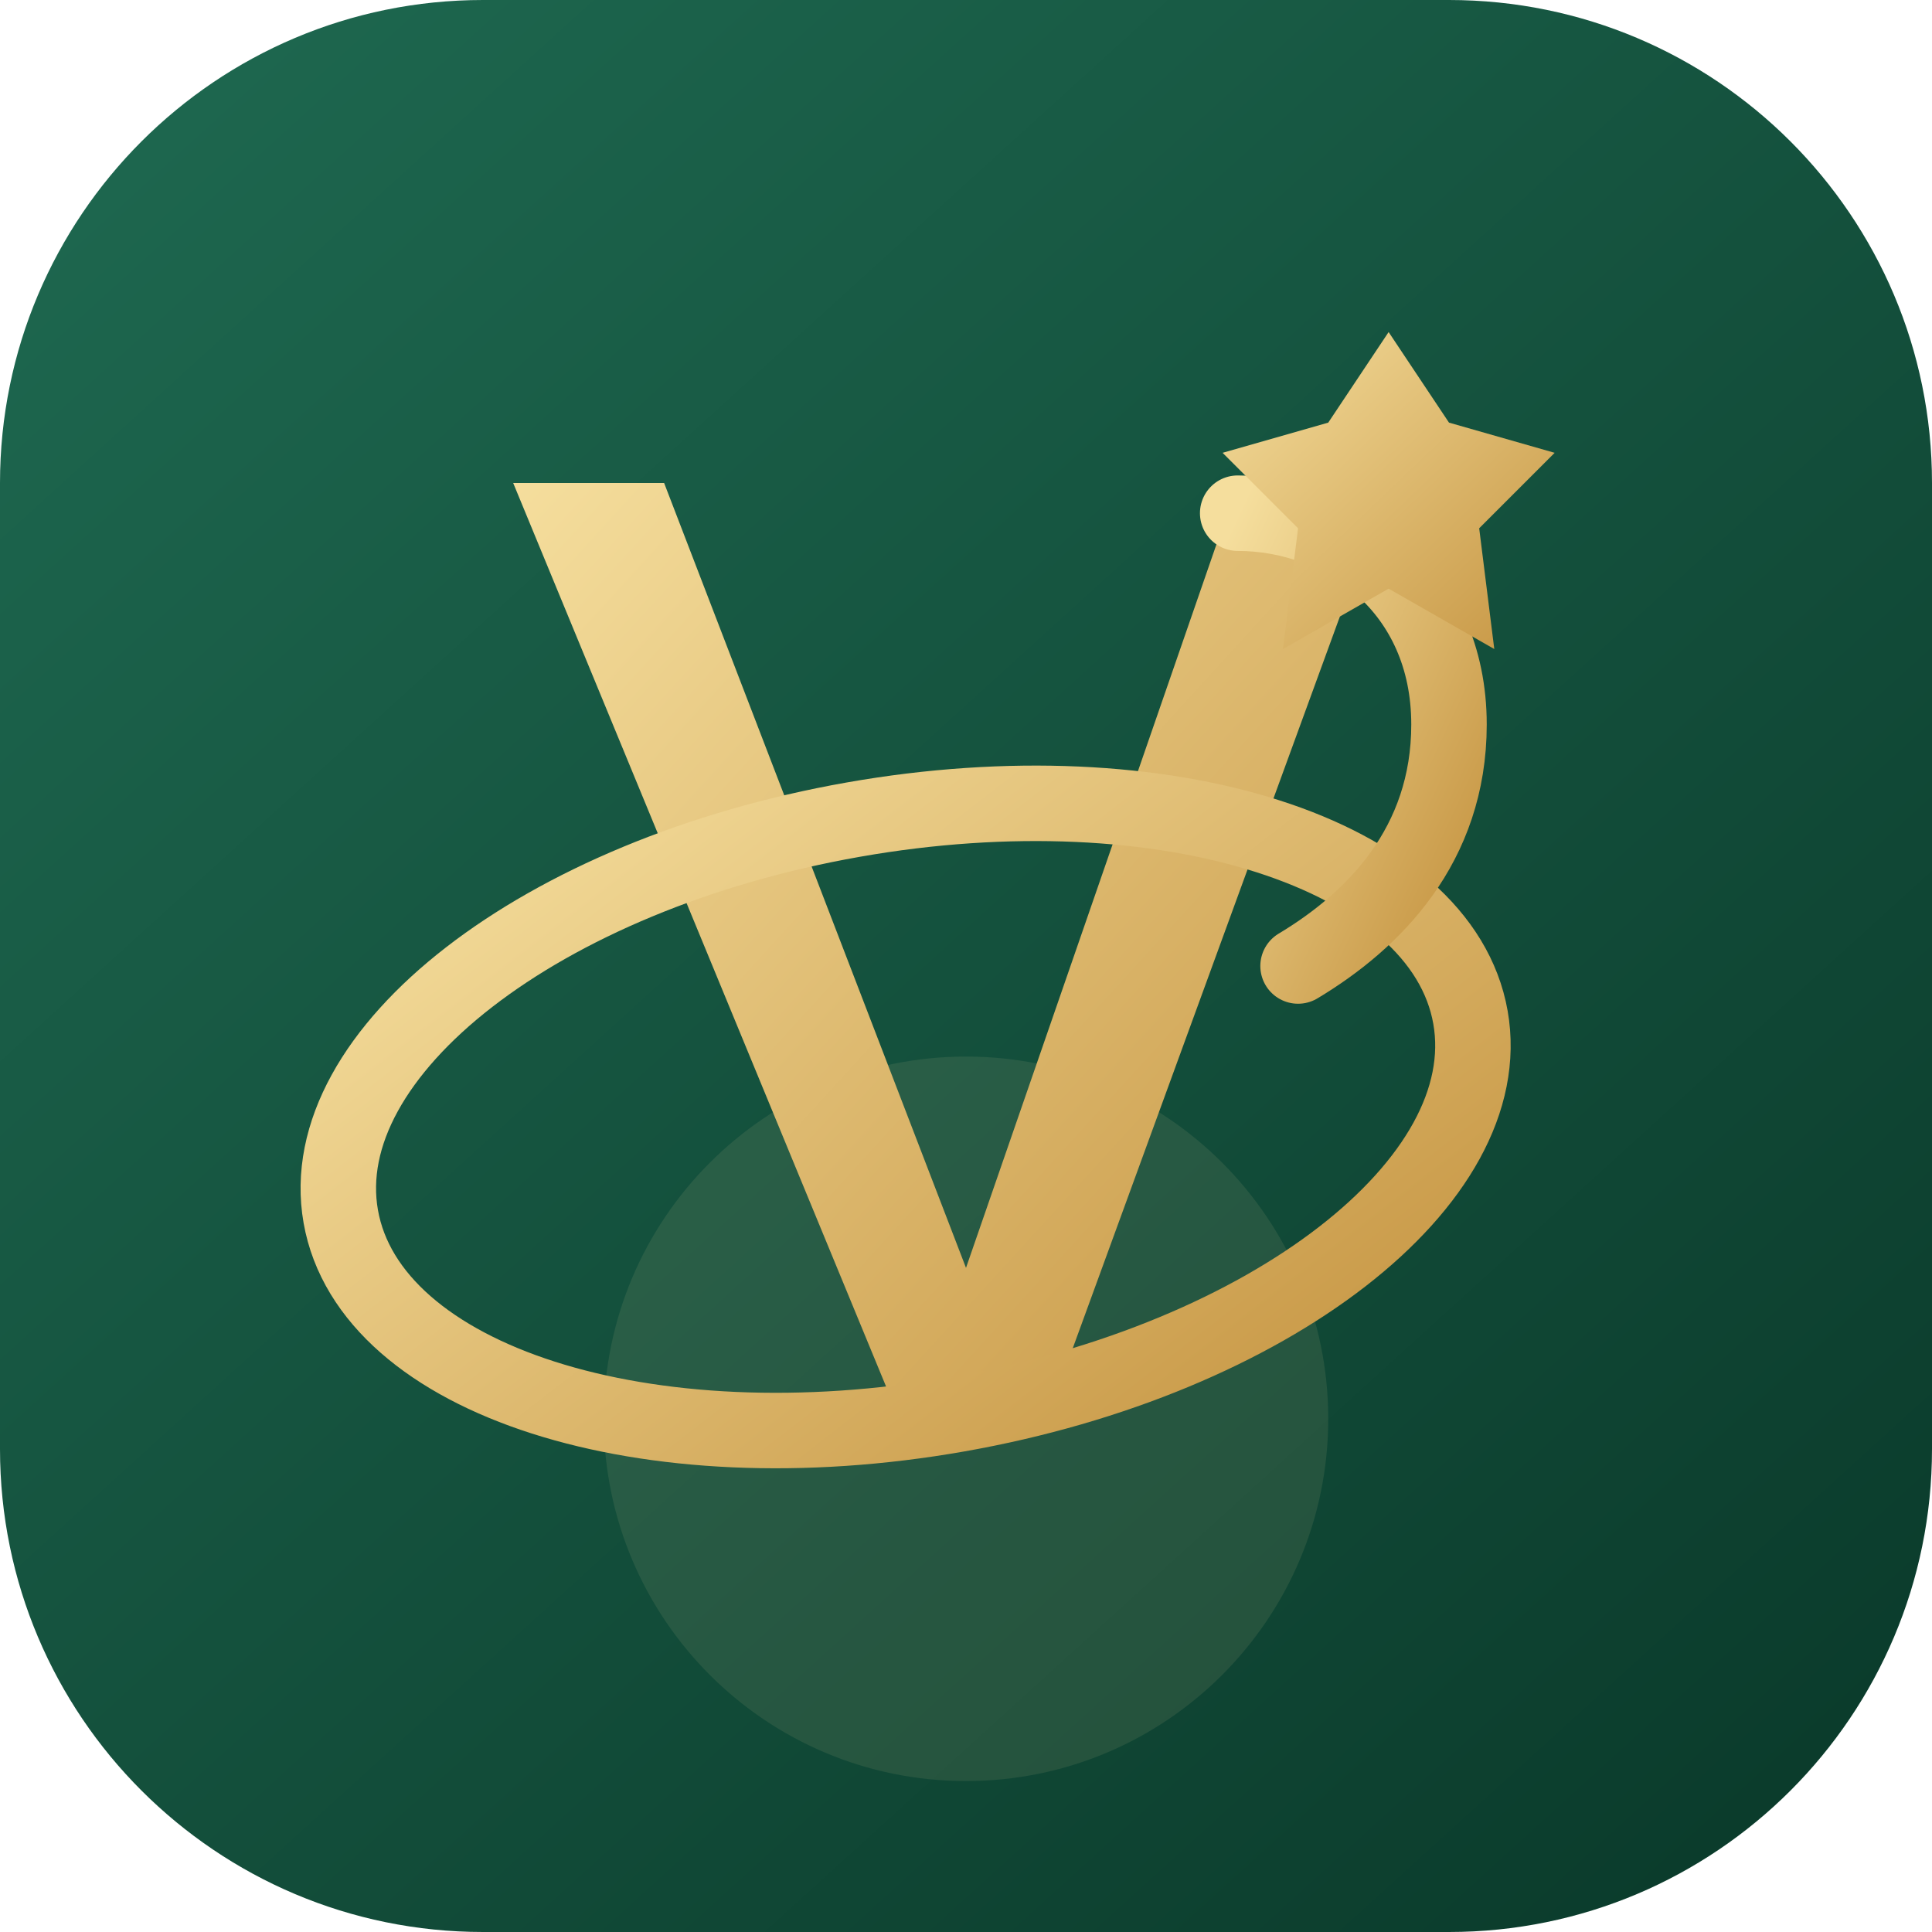
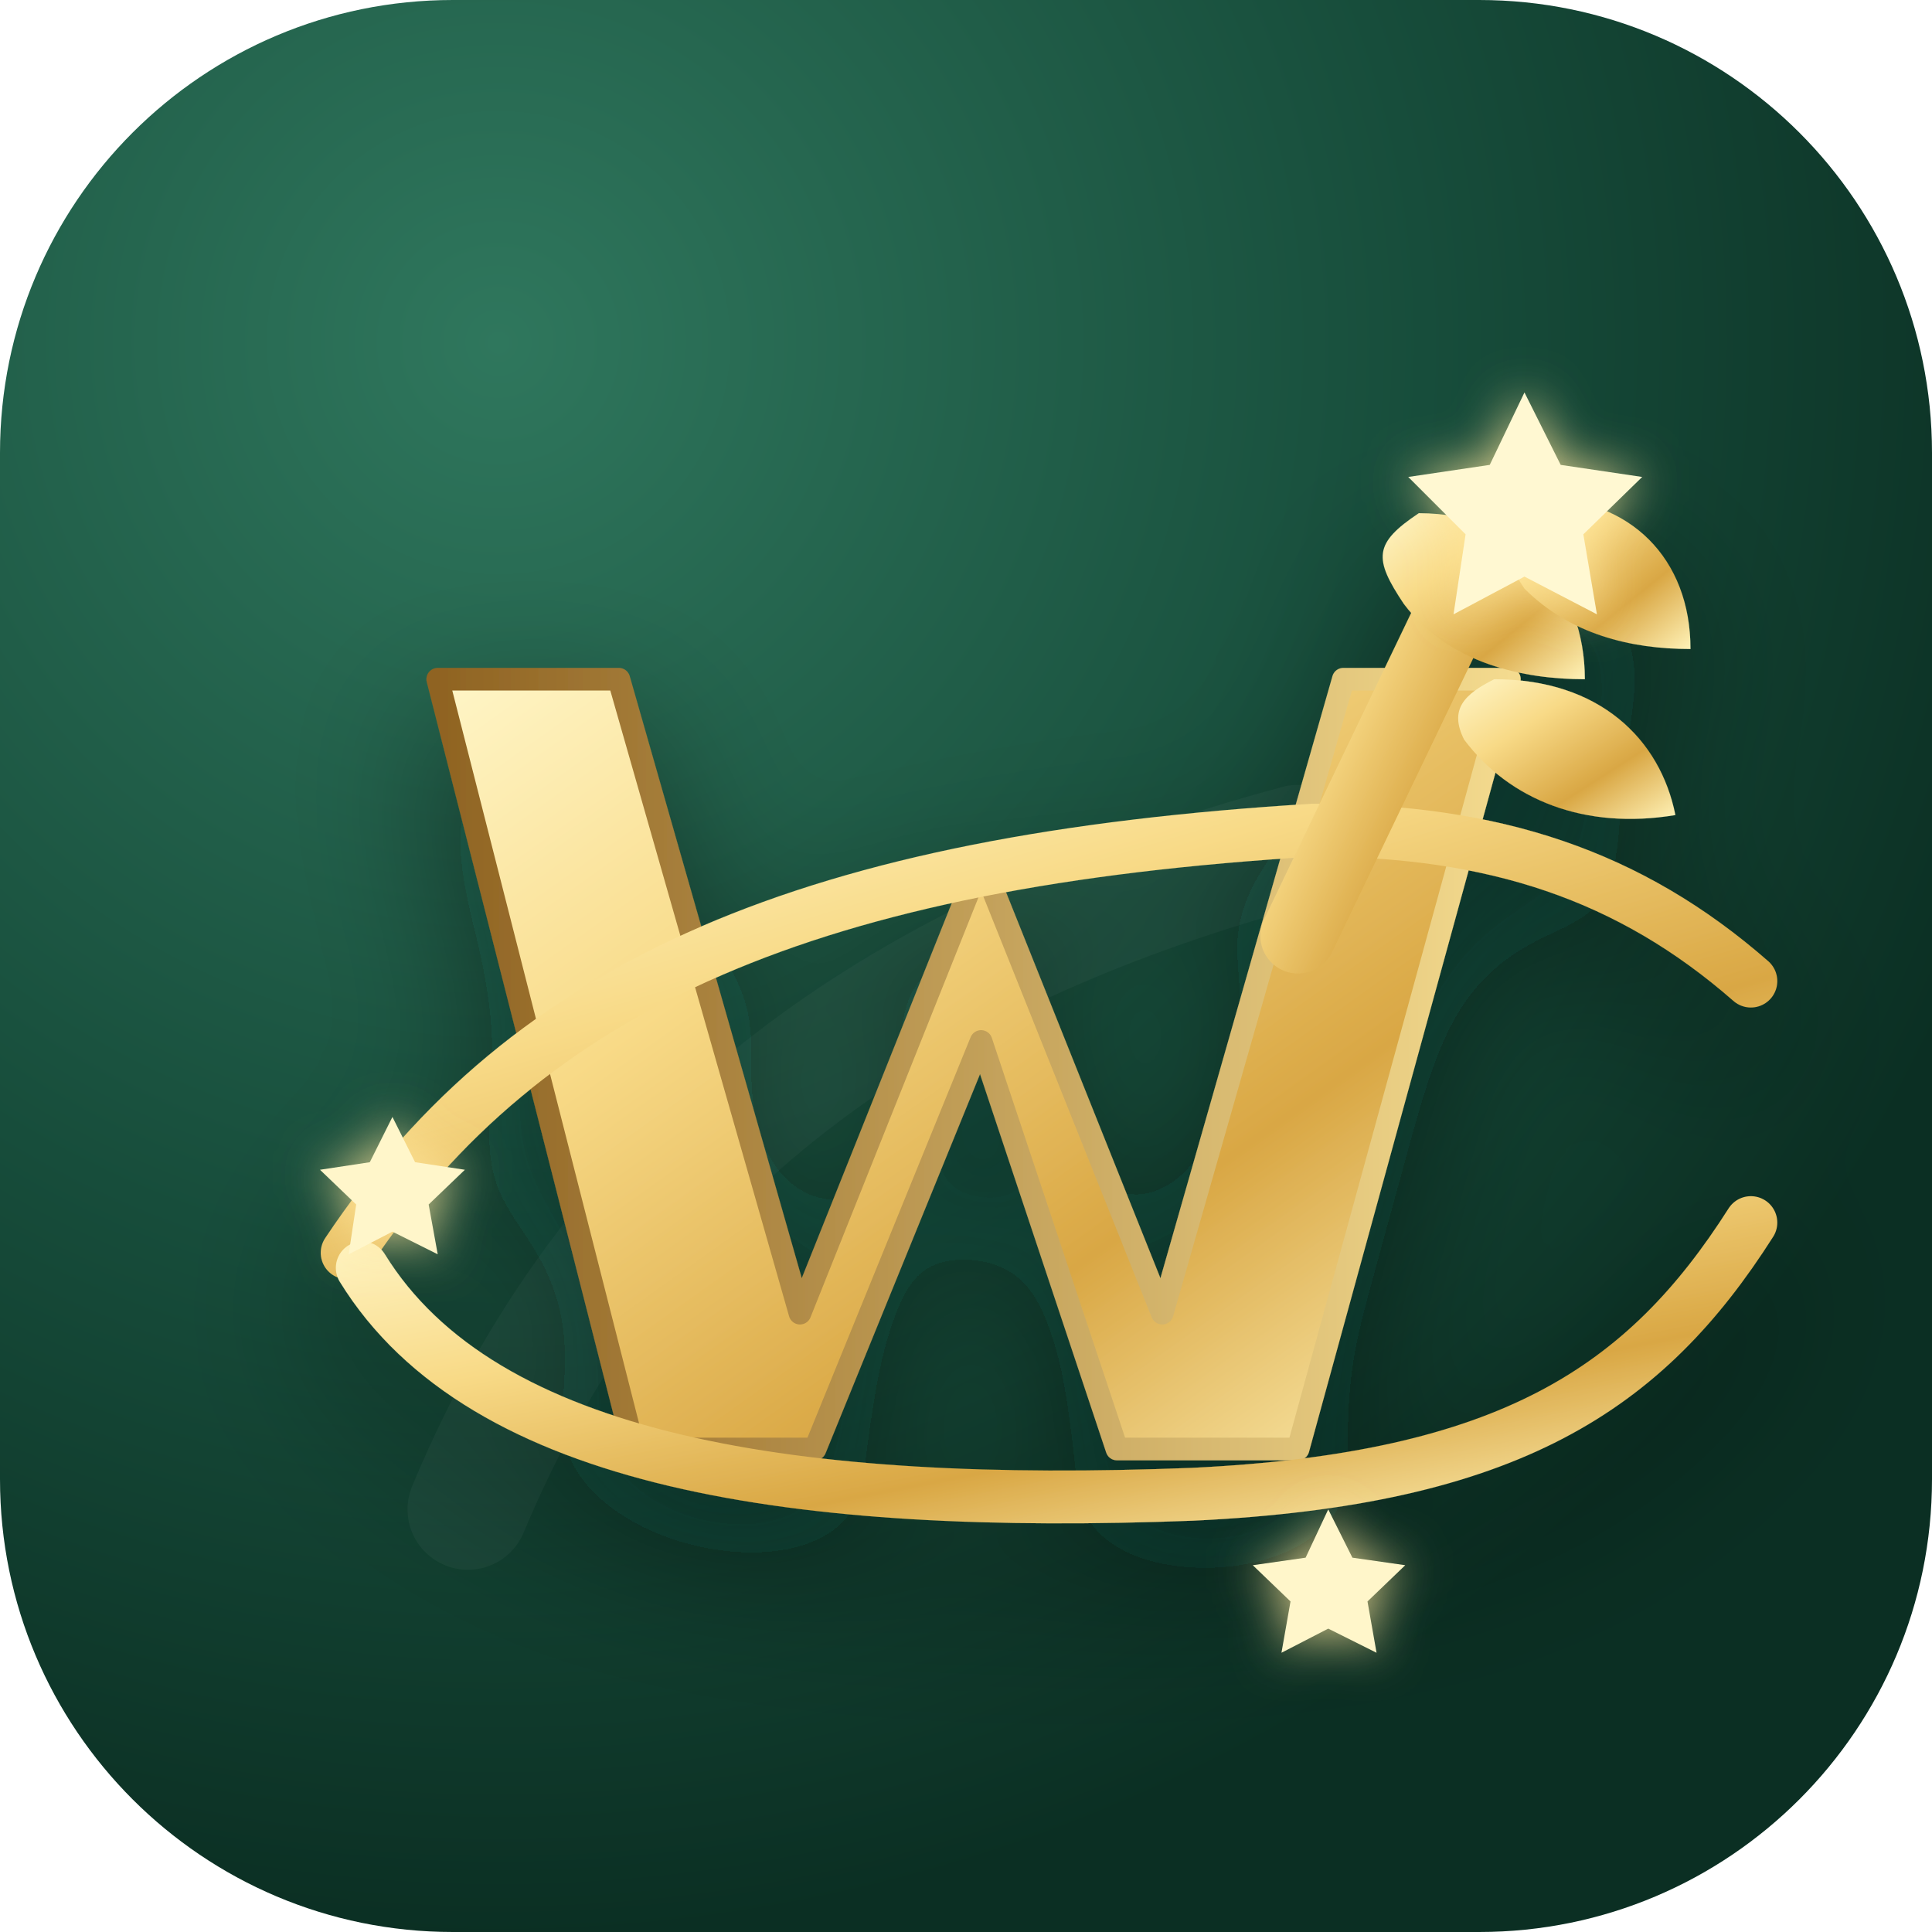
<svg xmlns="http://www.w3.org/2000/svg" viewBox="0 0 128 128" role="img" aria-label="웨딩홀픽 아이콘">
  <defs>
-     <linearGradient id="bg" x1="10%" x2="90%" y1="6%" y2="94%">
-       <stop offset="0%" stop-color="#1d664e" />
-       <stop offset="100%" stop-color="#0b3c2c" />
+     <radialGradient id="bgGlow" cx="26%" cy="18%" r="82%">
+       <stop offset="0%" stop-color="#2f775d" />
+       <stop offset="58%" stop-color="#174d3b" />
+       <stop offset="100%" stop-color="#0b2f23" />
+     </radialGradient>
+     <linearGradient id="goldMain" x1="0%" x2="100%" y1="0%" y2="100%">
+       <stop offset="0%" stop-color="#fff6c8" />
+       <stop offset="32%" stop-color="#f8da87" />
+       <stop offset="68%" stop-color="#d9a744" />
+       <stop offset="100%" stop-color="#fff2b7" />
    </linearGradient>
-     <linearGradient id="gold" x1="0%" x2="100%" y1="0%" y2="100%">
-       <stop offset="0%" stop-color="#f5de9d" />
-       <stop offset="100%" stop-color="#c69542" />
+     <linearGradient id="goldEdge" x1="0%" x2="100%" y1="0%" y2="0%">
+       <stop offset="0%" stop-color="#8f6322" />
+       <stop offset="100%" stop-color="#f4db8f" />
    </linearGradient>
+     <filter id="softShadow" x="-30%" y="-30%" width="160%" height="180%">
+       <feDropShadow dx="0" dy="4" stdDeviation="5" flood-color="#071c15" flood-opacity="0.45" />
+     </filter>
+     <filter id="goldGlow" x="-60%" y="-60%" width="220%" height="220%">
+       <feDropShadow dx="0" dy="0" stdDeviation="1.6" flood-color="#ffe69d" flood-opacity="0.85" />
+     </filter>
  </defs>
-   <rect width="128" height="128" rx="32" fill="url(#bg)" />
-   <circle cx="64" cy="94" r="24" fill="rgba(255,228,170,0.09)" />
-   <path d="M34 32h10l20 52 18-52h10L69 95h-9L34 32z" fill="url(#gold)" />
-   <ellipse cx="60" cy="74" rx="38" ry="20" fill="none" stroke="url(#gold)" stroke-width="5" transform="rotate(-10 60 74)" />
-   <path d="M82 34c7 0 14 5 14 14 0 8-5 13-10 16" fill="none" stroke="url(#gold)" stroke-width="5" stroke-linecap="round" />
-   <path d="M92 22l4 6 7 2-5 5 1 8-7-4-7 4 1-8-5-5 7-2 4-6z" fill="url(#gold)" />
+   <rect width="128" height="128" rx="30" fill="url(#bgGlow)" />
+   <path d="M31 100c10-24 29-37 55-44" fill="none" stroke="rgba(255,255,255,0.04)" stroke-width="8" stroke-linecap="round" />
+   <g filter="url(#softShadow)">
+     <path d="M29 45h12l12 42 12-30 12 30 12-42h11L86 96H74L65 69 54 96H42L29 45z" fill="url(#goldMain)" stroke="url(#goldEdge)" stroke-width="1.5" stroke-linejoin="round" />
+     <path d="M23 83c12-18 31-26 64-28 12 0 21 3 29 10" fill="none" stroke="url(#goldMain)" stroke-width="3.5" stroke-linecap="round" />
+     <path d="M24 84c8 13 29 16 55 15 21-1 30-7 37-18" fill="none" stroke="url(#goldMain)" stroke-width="3.5" stroke-linecap="round" />
+     <path d="M86 62l12-25" fill="none" stroke="url(#goldMain)" stroke-width="5" stroke-linecap="round" />
+     <path d="M94 34c7 0 11 5 11 11-4 0-9-1-12-5-2-3-2-4 1-6z" fill="url(#goldMain)" />
+     <path d="M102 33c6 0 10 4 10 10-4 0-8-1-11-4-2-3-2-4 1-6z" fill="url(#goldMain)" />
+     <path d="M99 45c7 0 11 4 12 9-6 1-11-1-14-5-1-2 0-3 2-4z" fill="url(#goldMain)" />
+   </g>
+   <g filter="url(#goldGlow)">
+     <path d="M101 26l2.4 4.8 5.4.8-3.9 3.8.9 5.3-4.8-2.5-4.7 2.5.8-5.3-3.8-3.8 5.4-.8 2.3-4.8z" fill="#fff8d2" />
+     <path d="M26 74l1.5 3 3.3.5-2.4 2.3.6 3.3-3-1.5-2.9 1.5.5-3.3-2.4-2.3 3.3-.5 1.5-3z" fill="#fff6ca" />
+     <path d="M88 100l1.6 3.2 3.5.5-2.5 2.4.6 3.4-3.2-1.6-3.1 1.6.6-3.4-2.5-2.4 3.5-.5 1.5-3.2z" fill="#fff6ca" />
+   </g>
</svg>
